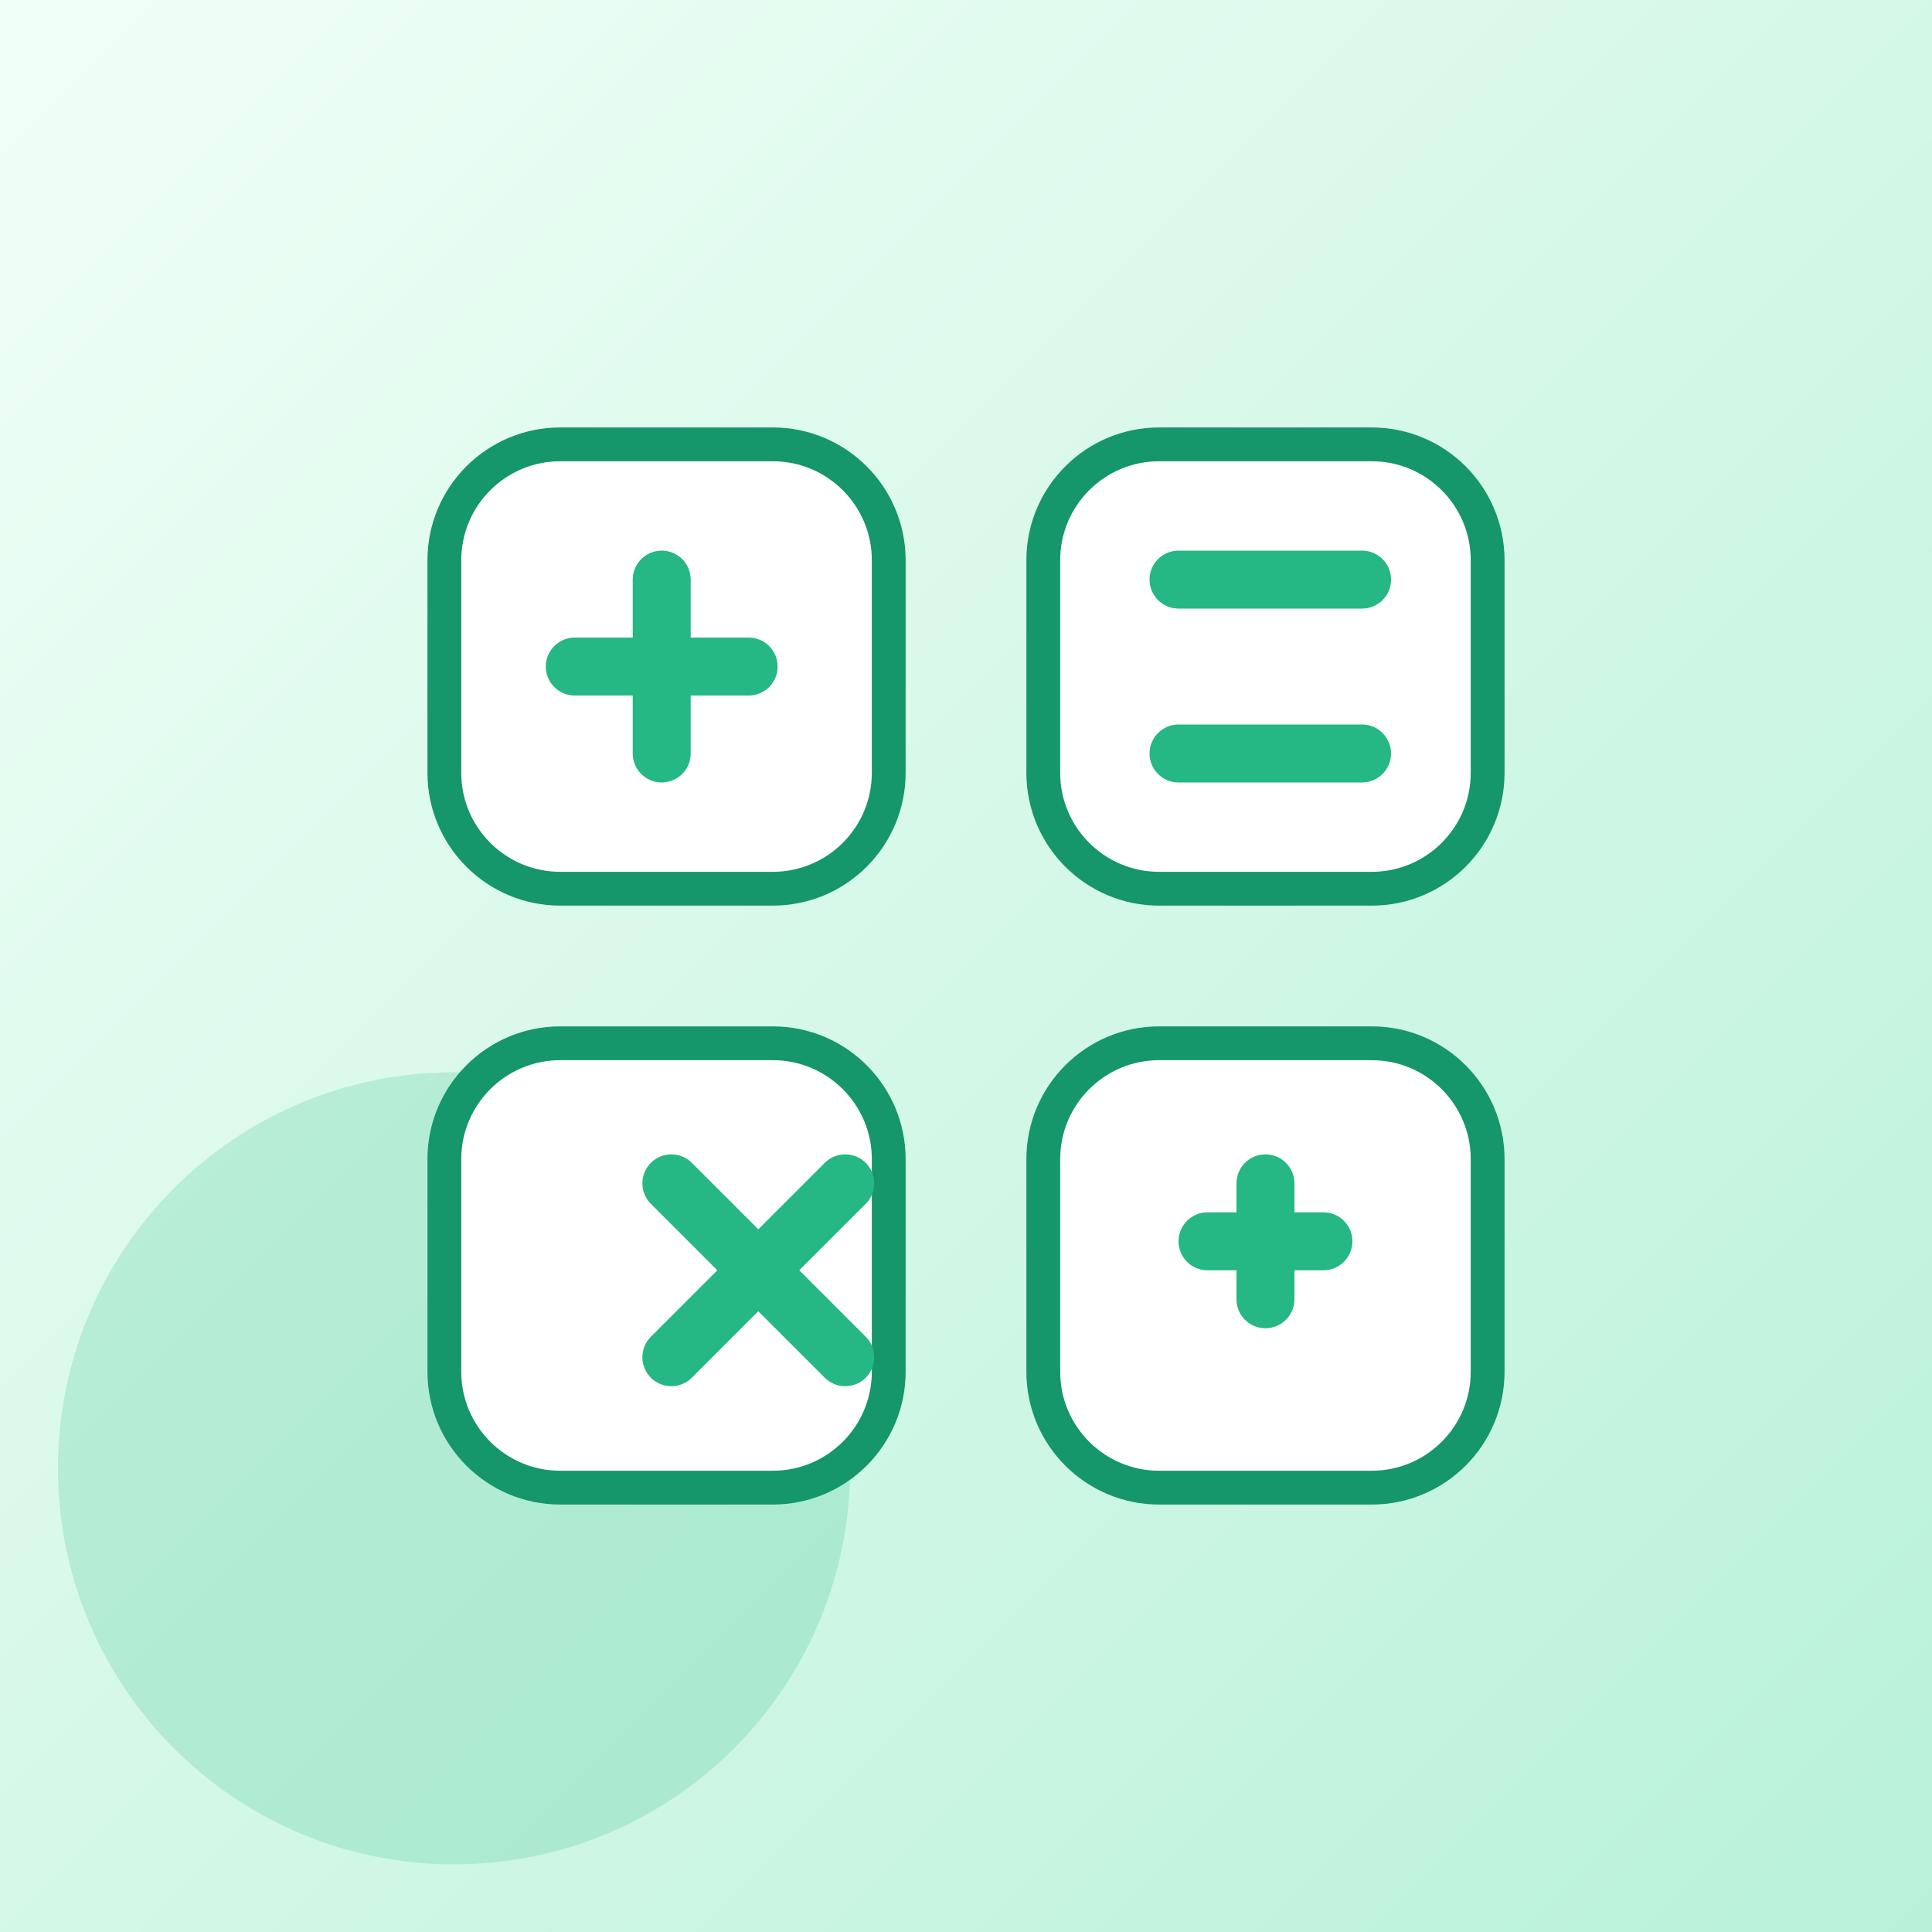
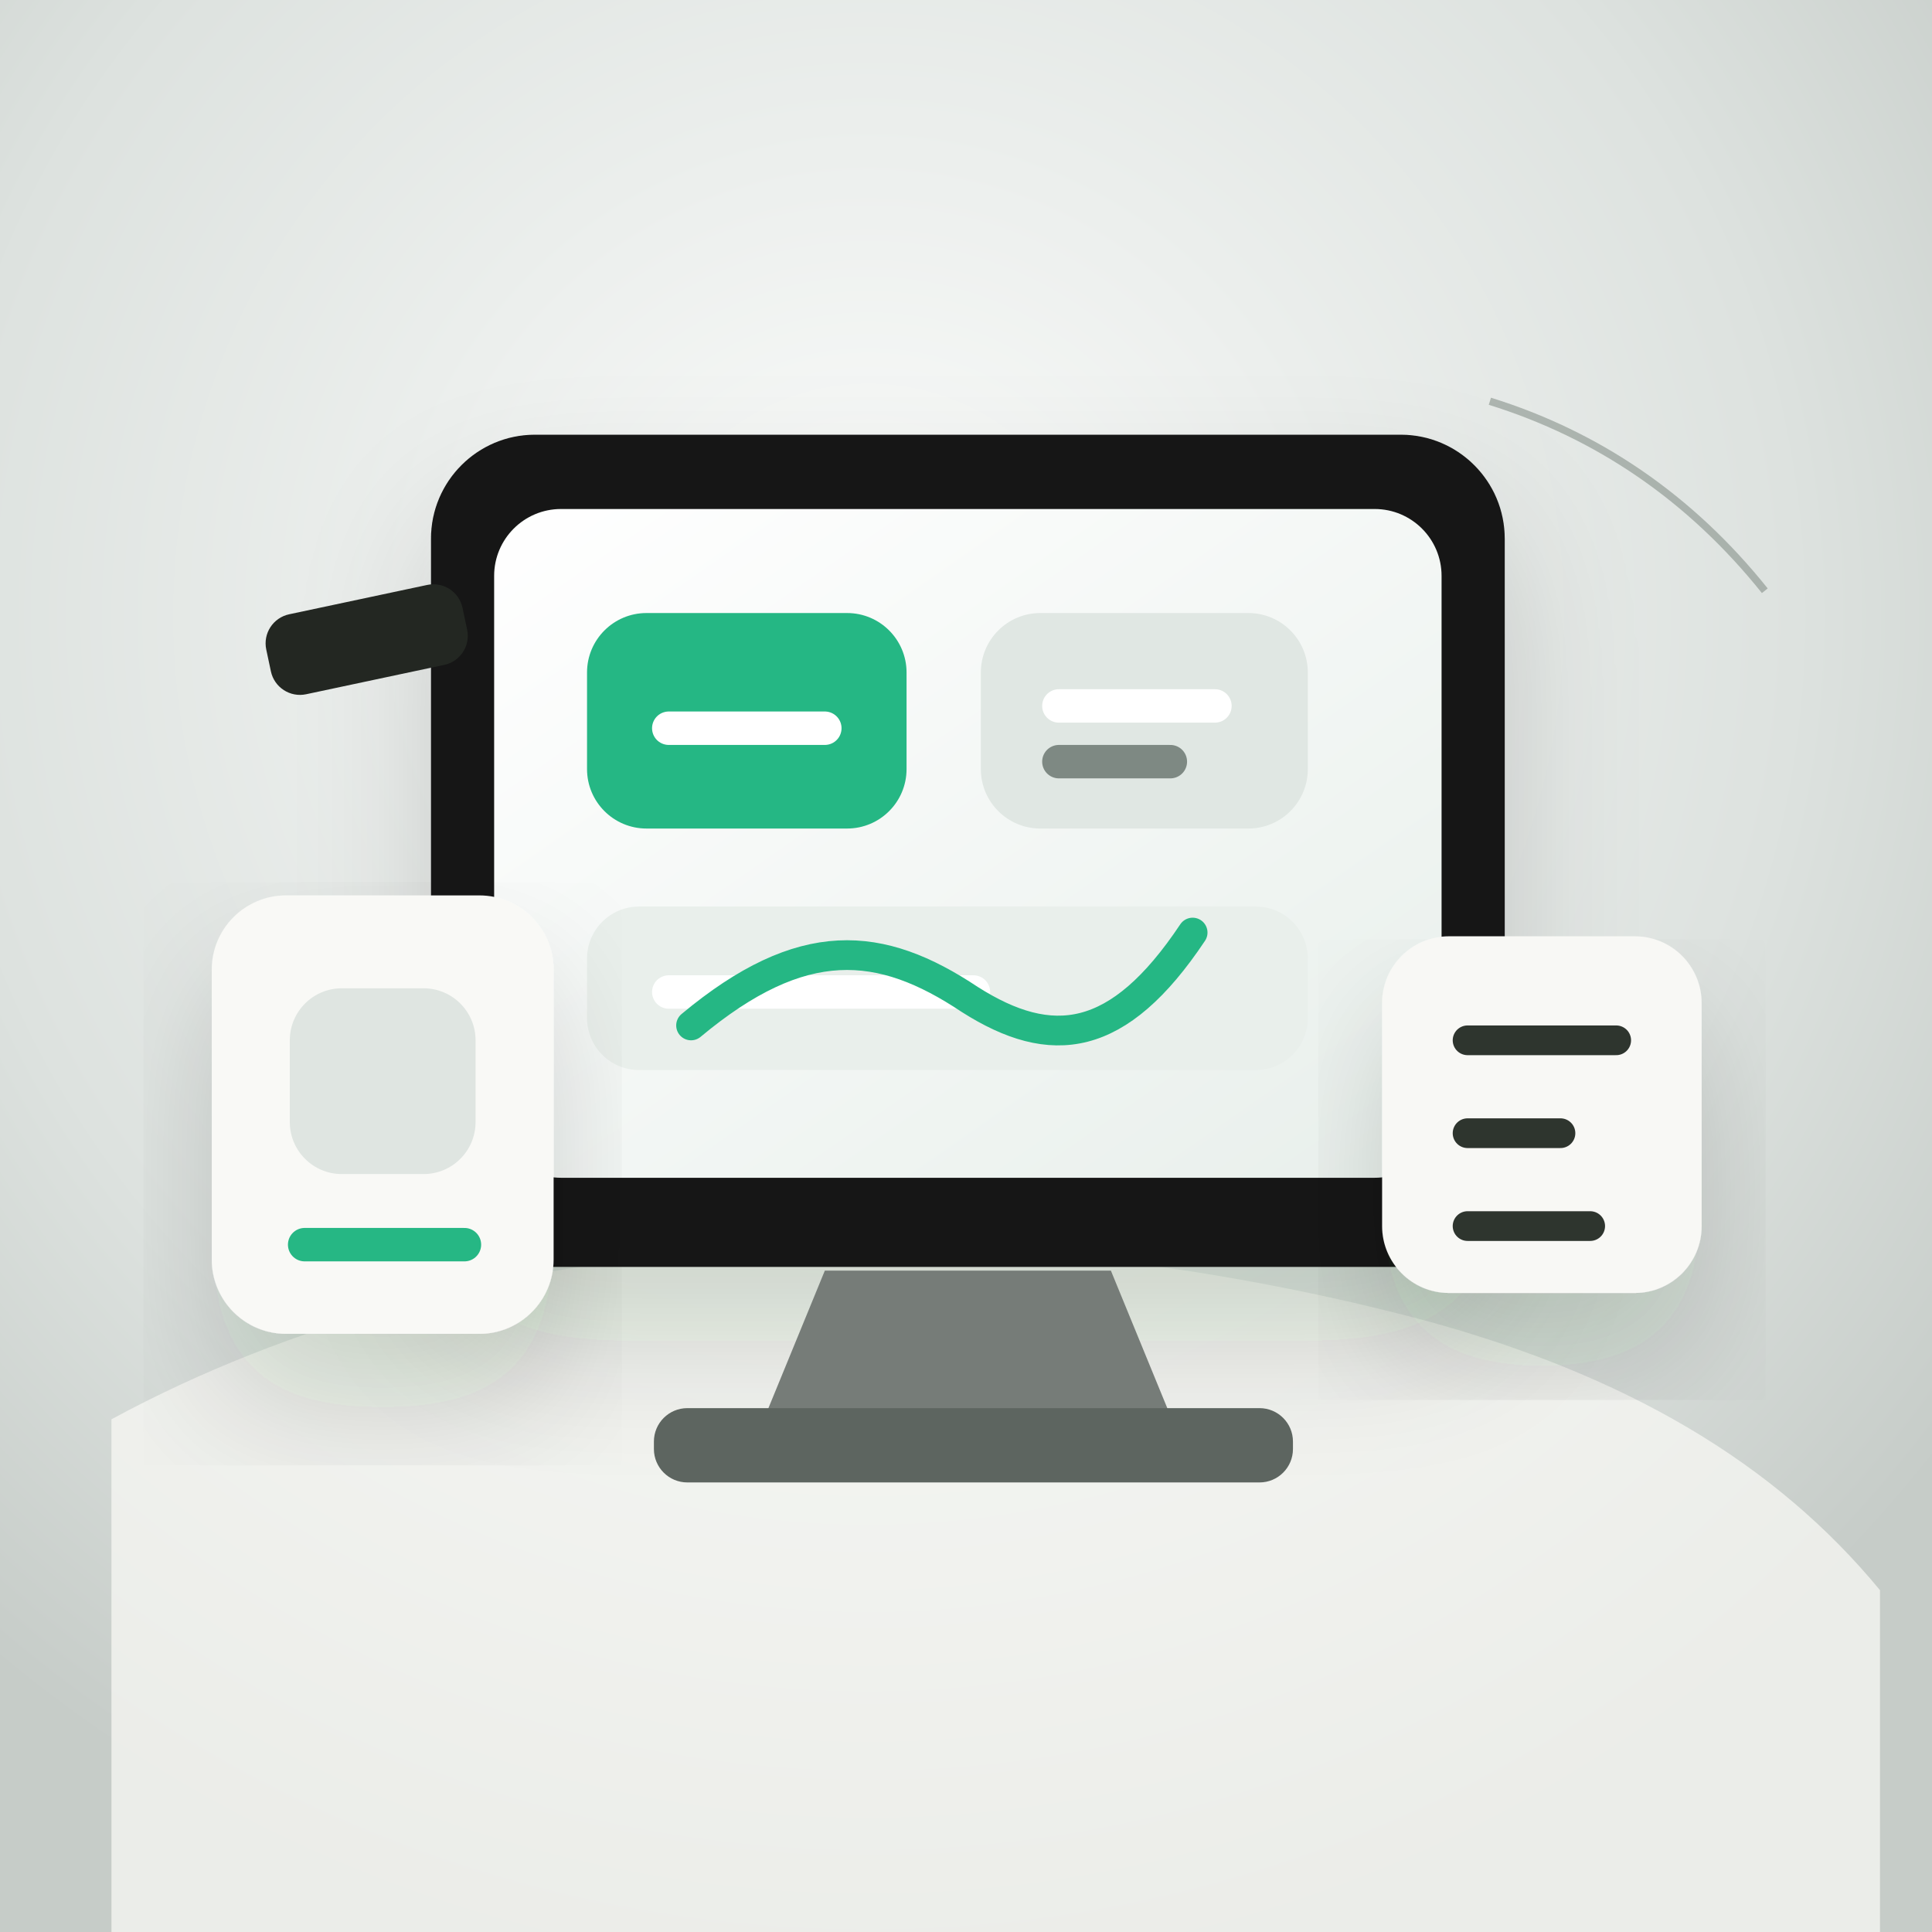
- <svg xmlns="http://www.w3.org/2000/svg" viewBox="0 0 400 400" role="img" aria-labelledby="title desc">
+ <svg xmlns="http://www.w3.org/2000/svg" viewBox="0 0 520 520" role="img" aria-labelledby="title desc">
  <defs>
-     <linearGradient id="bg" x1="0" x2="1" y1="0" y2="1">
-       <stop offset="0" stop-color="#f1fff8" />
-       <stop offset="1" stop-color="#b8f1d8" />
+     <radialGradient id="tools-bg" cx="45%" cy="32%" r="70%">
+       <stop offset="0" stop-color="#fbfcfb" />
+       <stop offset=".68" stop-color="#dde2df" />
+       <stop offset="1" stop-color="#c6ccc8" />
+     </radialGradient>
+     <linearGradient id="tools-panel" x1="0" x2="1" y1="0" y2="1">
+       <stop offset="0" stop-color="#ffffff" />
+       <stop offset="1" stop-color="#e8efeb" />
    </linearGradient>
+     <filter id="tools-shadow" x="-20%" y="-20%" width="140%" height="150%">
+       <feDropShadow dx="0" dy="20" stdDeviation="18" flood-color="#102018" flood-opacity=".16" />
+     </filter>
  </defs>
-   <rect width="400" height="400" fill="url(#bg)" />
-   <circle cx="94" cy="304" r="82" fill="#25b784" opacity=".2" />
-   <rect x="92" y="92" width="92" height="92" rx="24" fill="#fff" stroke="#15966b" stroke-width="7" />
-   <rect x="216" y="92" width="92" height="92" rx="24" fill="#fff" stroke="#15966b" stroke-width="7" />
-   <rect x="92" y="216" width="92" height="92" rx="24" fill="#fff" stroke="#15966b" stroke-width="7" />
-   <rect x="216" y="216" width="92" height="92" rx="24" fill="#fff" stroke="#15966b" stroke-width="7" />
-   <path d="M137 120v36m-18-18h36m89-18h38m-38 36h38m-143 89l36 36m0-36l-36 36m111-24h24m-12-12v24" stroke="#25b784" stroke-width="12" stroke-linecap="round" />
+   <rect width="520" height="520" fill="url(#tools-bg)" />
+   <path d="M30 382c96-52 226-60 352-27 56 15 96 39 124 73v92H30z" fill="#f8f8f4" opacity=".74" />
+   <g filter="url(#tools-shadow)">
+     <rect x="116" y="117" width="289" height="224" rx="28" fill="#161816" />
+     <rect x="133" y="137" width="255" height="180" rx="18" fill="url(#tools-panel)" />
+   </g>
+   <rect x="158" y="165" width="86" height="58" rx="16" fill="#25b784" />
+   <rect x="264" y="165" width="88" height="58" rx="16" fill="#e0e7e3" />
+   <rect x="158" y="244" width="194" height="44" rx="14" fill="#e9efeb" />
+   <path d="M180 196h42M285 190h42M180 267h82" stroke="#fff" stroke-width="9" stroke-linecap="round" />
+   <path d="M285 205h30" stroke="#7e8983" stroke-width="9" stroke-linecap="round" />
+   <path d="M186 276c30-25 51-23 75-7 22 14 40 12 60-18" fill="none" stroke="#25b784" stroke-width="8" stroke-linecap="round" />
+   <path d="M222 342h77l16 39H206z" fill="#767c78" />
+   <rect x="176" y="379" width="172" height="20" rx="9" fill="#5d6560" />
+   <g filter="url(#tools-shadow)">
+     <rect x="57" y="241" width="92" height="118" rx="20" fill="#f9f9f6" />
+     <rect x="78" y="266" width="50" height="50" rx="14" fill="#dfe5e1" />
+     <path d="M82 335h43" stroke="#25b784" stroke-width="9" stroke-linecap="round" />
+   </g>
+   <g filter="url(#tools-shadow)">
+     <rect x="372" y="252" width="86" height="96" rx="18" fill="#f8f8f5" />
+     <path d="M395 280h40M395 305h25M395 330h33" stroke="#2e342f" stroke-width="8" stroke-linecap="round" />
+   </g>
+   <rect x="70" y="167" width="54" height="22" rx="8" fill="#232722" transform="rotate(-12 70 167)" />
+   <path d="M401 108c29 9 54 26 74 51" fill="none" stroke="#748078" stroke-width="2" opacity=".5" />
</svg>
